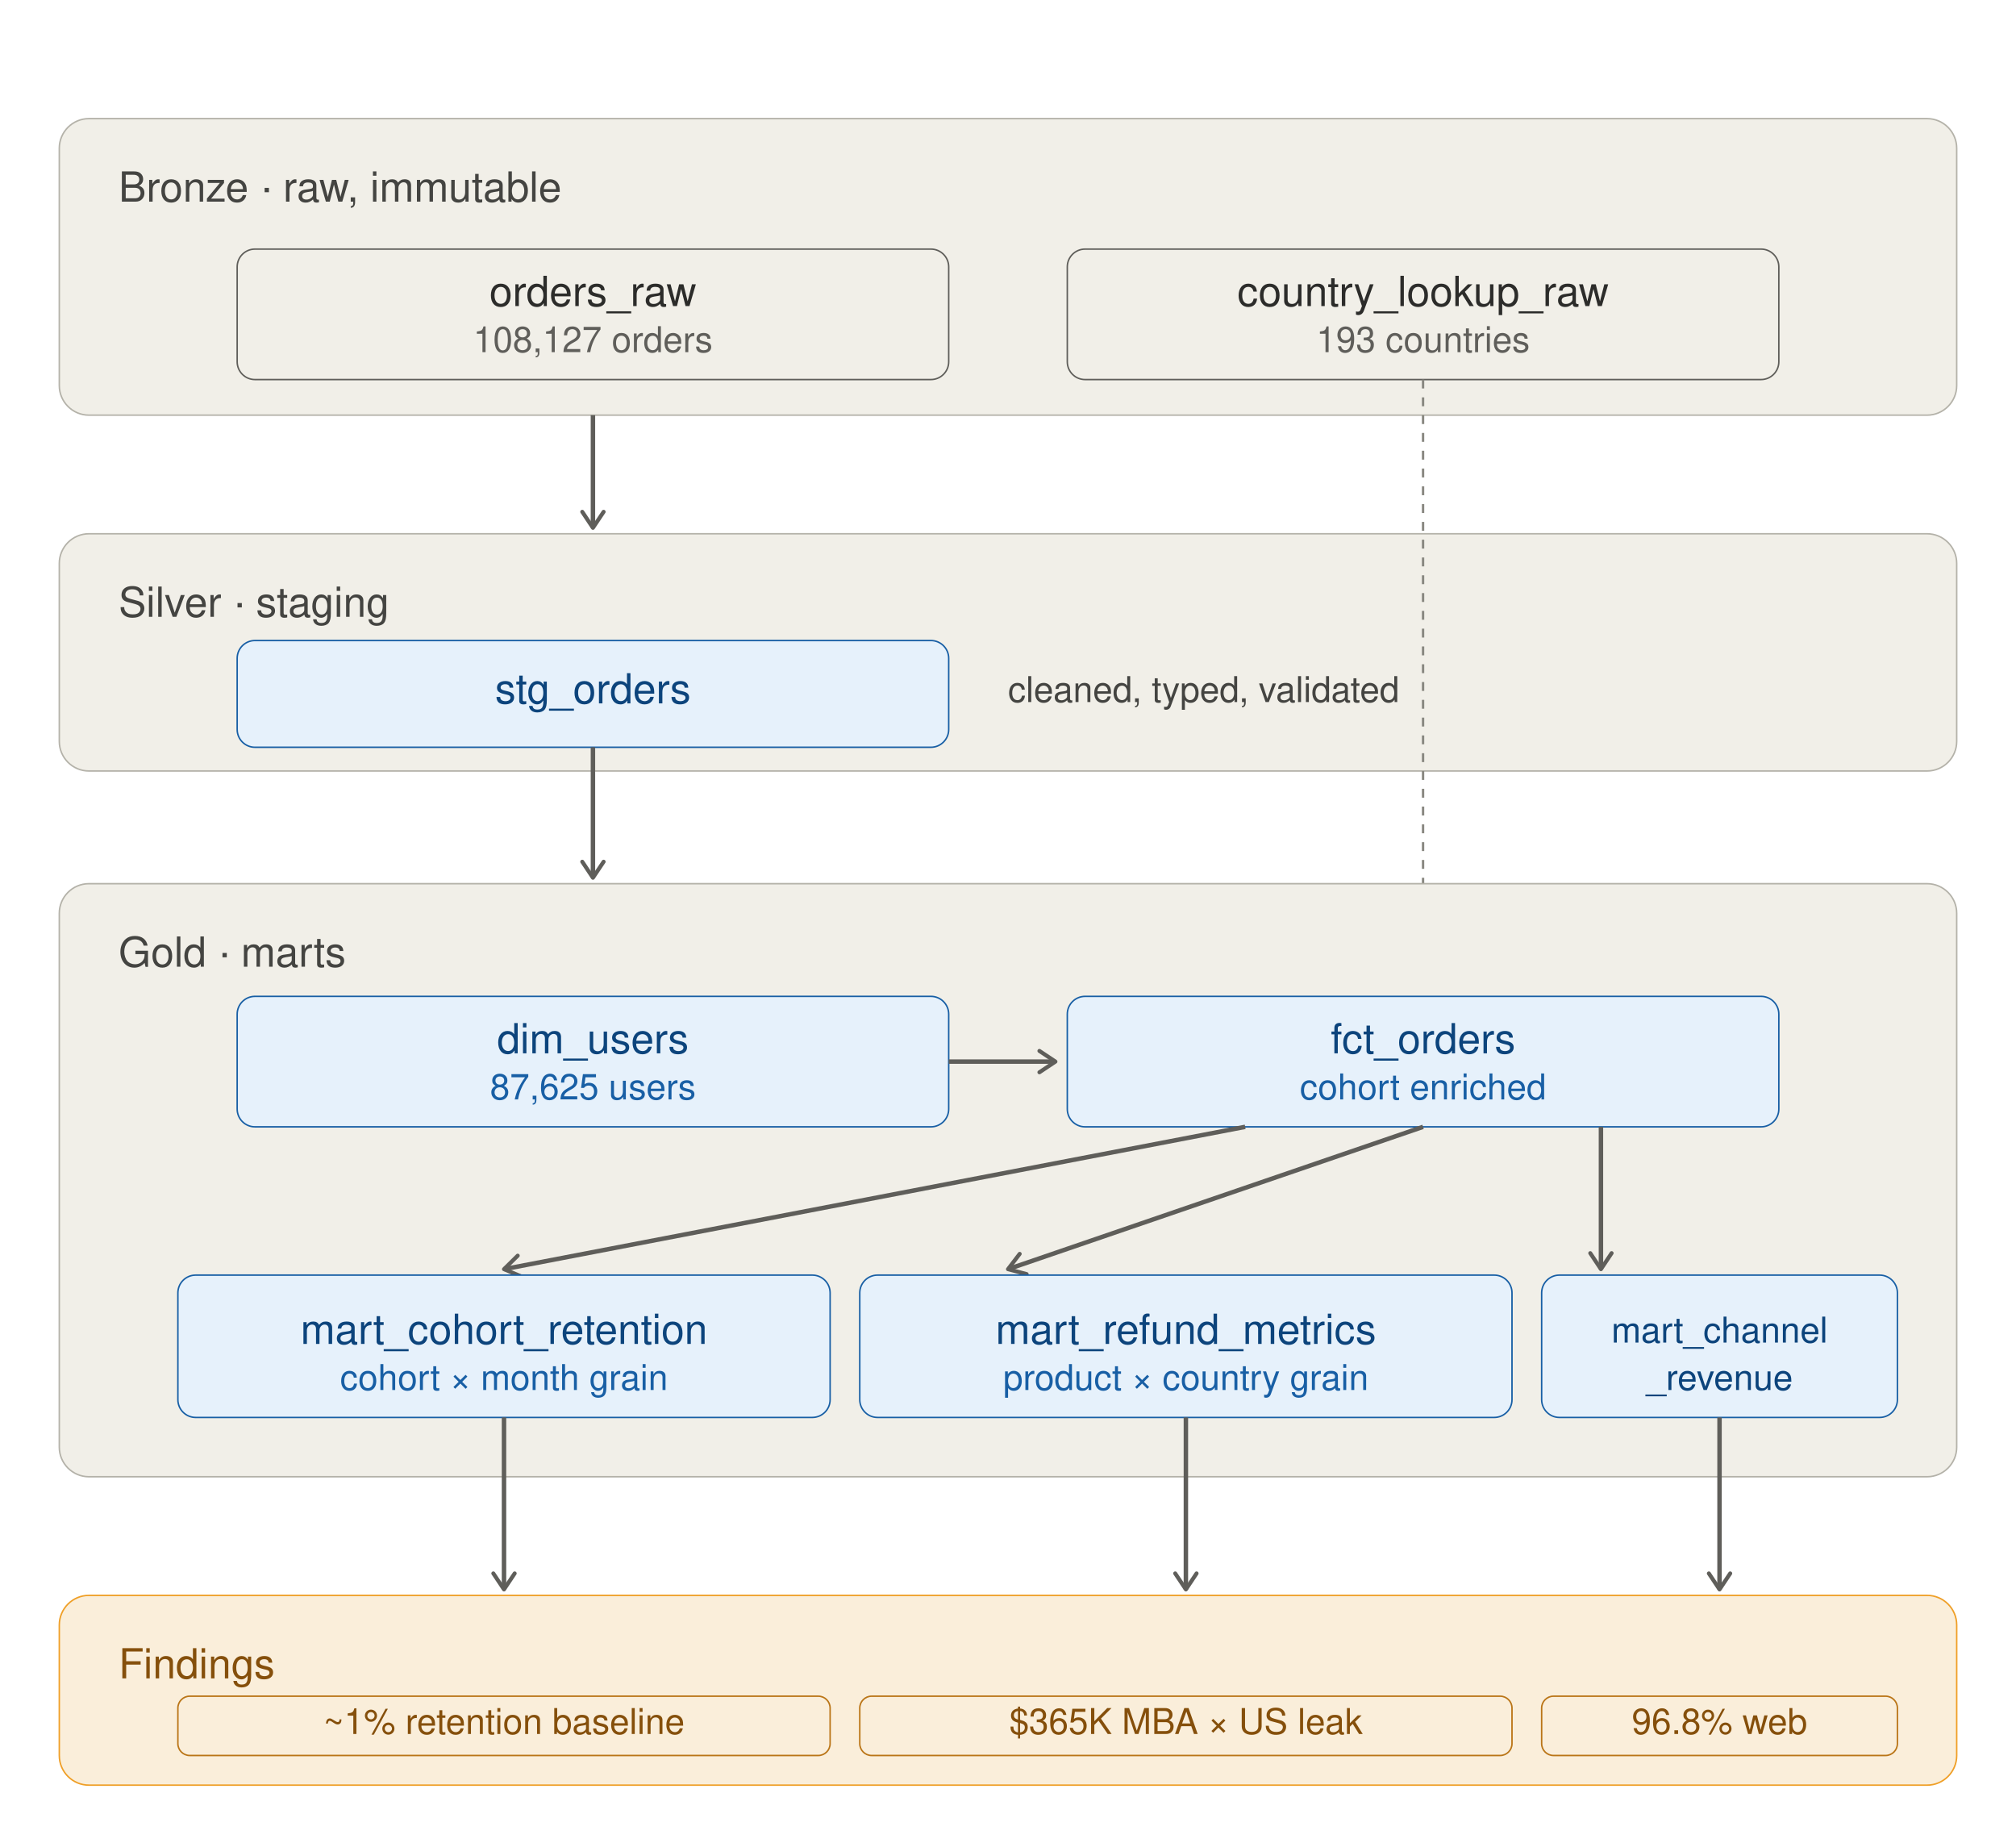
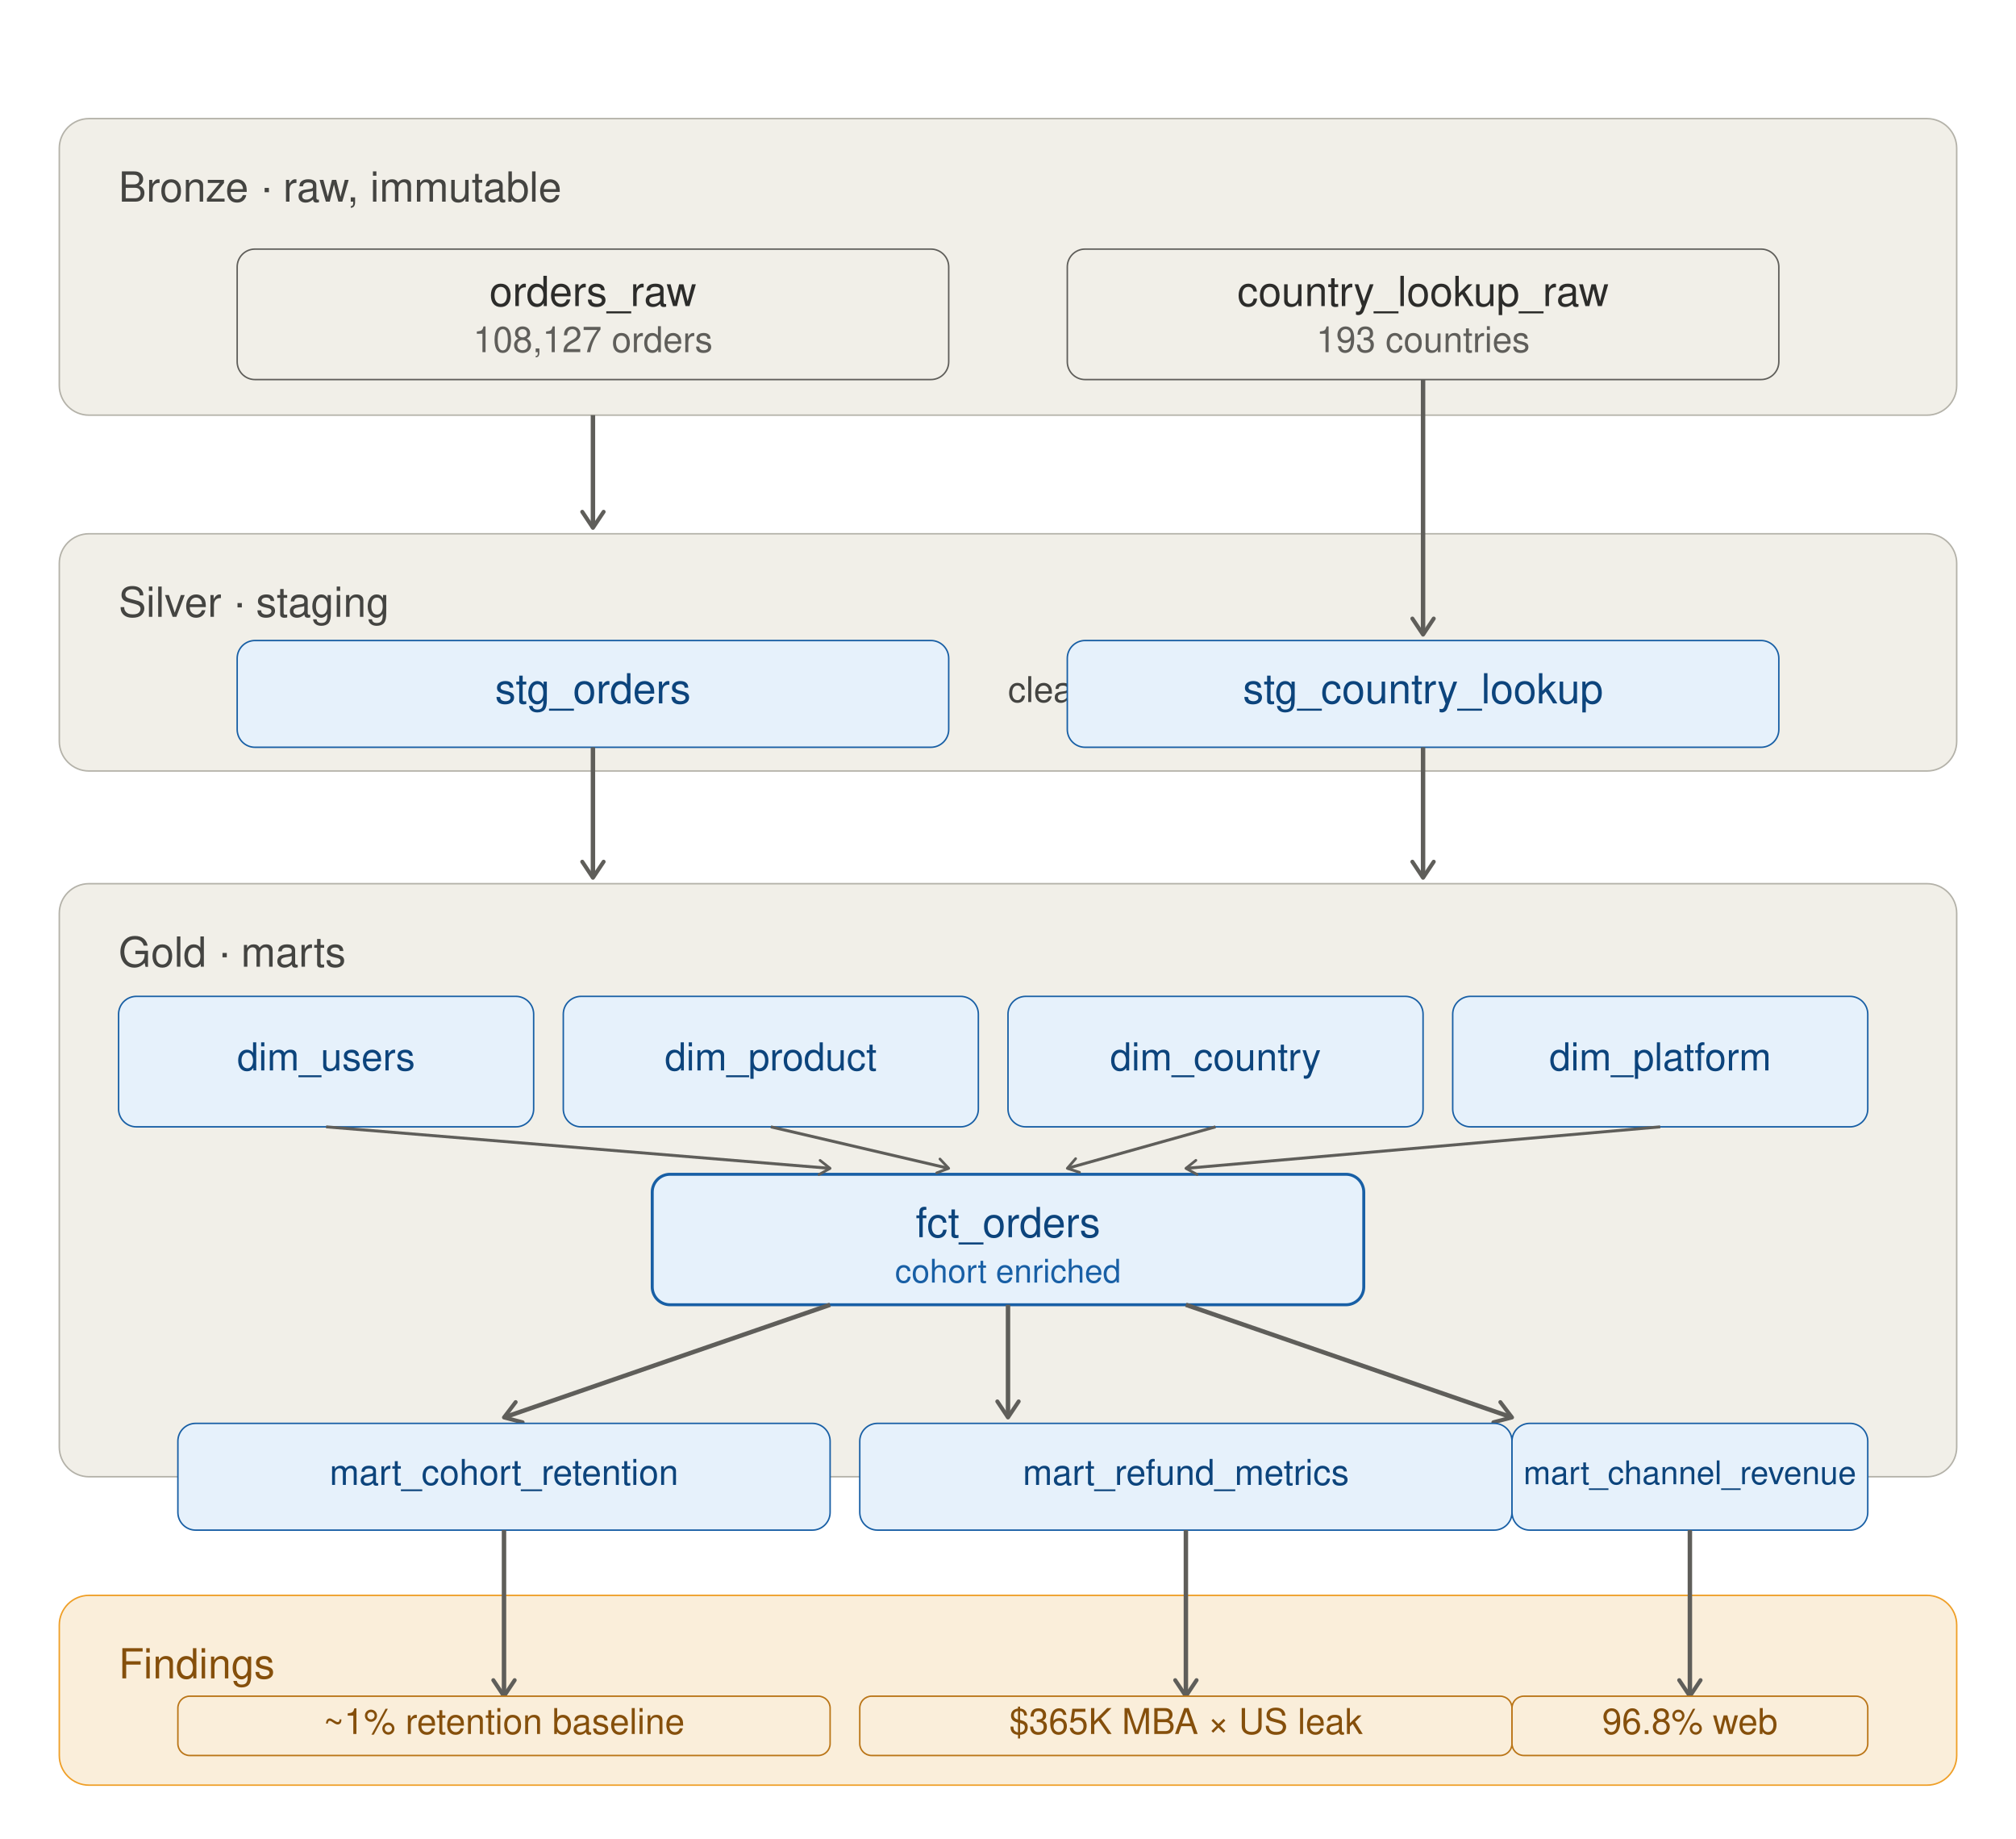
<svg xmlns="http://www.w3.org/2000/svg" width="100%" viewBox="0 0 680 620" font-family="Helvetica, Arial, sans-serif">
  <defs>
    <marker id="arrow" viewBox="0 0 10 10" refX="8" refY="5" markerWidth="6" markerHeight="6" orient="auto-start-reverse">
      <path d="M2 1L8 5L2 9" fill="none" stroke="context-stroke" stroke-width="1.5" stroke-linecap="round" stroke-linejoin="round" />
    </marker>
  </defs>
  <rect x="20" y="40" width="640" height="100" rx="10" fill="#F1EFE8" stroke="#B4B2A9" stroke-width="0.5" />
  <text x="40" y="68" font-size="14" font-weight="500" fill="#444441">Bronze · raw, immutable</text>
  <rect x="80" y="84" width="240" height="44" rx="6" fill="#F1EFE8" stroke="#5F5E5A" stroke-width="0.5" />
  <text x="200" y="100" font-size="14" font-weight="500" fill="#2C2C2A" text-anchor="middle" dominant-baseline="central">orders_raw</text>
  <text x="200" y="116" font-size="12" fill="#5F5E5A" text-anchor="middle" dominant-baseline="central">108,127 orders</text>
  <rect x="360" y="84" width="240" height="44" rx="6" fill="#F1EFE8" stroke="#5F5E5A" stroke-width="0.5" />
  <text x="480" y="100" font-size="14" font-weight="500" fill="#2C2C2A" text-anchor="middle" dominant-baseline="central">country_lookup_raw</text>
  <text x="480" y="116" font-size="12" fill="#5F5E5A" text-anchor="middle" dominant-baseline="central">193 countries</text>
  <line x1="200" y1="140" x2="200" y2="178" stroke="#5F5E5A" stroke-width="1.5" marker-end="url(#arrow)" />
  <rect x="20" y="180" width="640" height="80" rx="10" fill="#F1EFE8" stroke="#B4B2A9" stroke-width="0.5" />
  <text x="40" y="208" font-size="14" font-weight="500" fill="#444441">Silver · staging</text>
  <rect x="80" y="216" width="240" height="36" rx="6" fill="#E6F1FB" stroke="#185FA5" stroke-width="0.5" />
  <text x="200" y="234" font-size="14" font-weight="500" fill="#0C447C" text-anchor="middle" dominant-baseline="central">stg_orders</text>
  <text x="340" y="234" font-size="12" fill="#444441" dominant-baseline="central">cleaned, typed, validated</text>
+   <rect x="360" y="216" width="240" height="36" rx="6" fill="#E6F1FB" stroke="#185FA5" stroke-width="0.5" />
+   <text x="480" y="234" font-size="14" font-weight="500" fill="#0C447C" text-anchor="middle" dominant-baseline="central">stg_country_lookup</text>
  <line x1="200" y1="252" x2="200" y2="296" stroke="#5F5E5A" stroke-width="1.5" marker-end="url(#arrow)" />
-   <path d="M480 128 L480 316" fill="none" stroke="#888780" stroke-width="0.8" stroke-dasharray="3 3" marker-end="url(#arrow)" />
+   <line x1="480" y1="128" x2="480" y2="214" stroke="#5F5E5A" stroke-width="1.5" marker-end="url(#arrow)" />
+   <line x1="480" y1="252" x2="480" y2="296" stroke="#5F5E5A" stroke-width="1.5" marker-end="url(#arrow)" />
  <rect x="20" y="298" width="640" height="200" rx="10" fill="#F1EFE8" stroke="#B4B2A9" stroke-width="0.5" />
  <text x="40" y="326" font-size="14" font-weight="500" fill="#444441">Gold · marts</text>
-   <rect x="80" y="336" width="240" height="44" rx="6" fill="#E6F1FB" stroke="#185FA5" stroke-width="0.5" />
-   <text x="200" y="352" font-size="14" font-weight="500" fill="#0C447C" text-anchor="middle" dominant-baseline="central">dim_users</text>
-   <text x="200" y="368" font-size="12" fill="#185FA5" text-anchor="middle" dominant-baseline="central">87,625 users</text>
-   <rect x="360" y="336" width="240" height="44" rx="6" fill="#E6F1FB" stroke="#185FA5" stroke-width="0.5" />
-   <text x="480" y="352" font-size="14" font-weight="500" fill="#0C447C" text-anchor="middle" dominant-baseline="central">fct_orders</text>
-   <text x="480" y="368" font-size="12" fill="#185FA5" text-anchor="middle" dominant-baseline="central">cohort enriched</text>
-   <line x1="320" y1="358" x2="356" y2="358" stroke="#5F5E5A" stroke-width="1.5" marker-end="url(#arrow)" />
-   <line x1="420" y1="380" x2="170" y2="428" stroke="#5F5E5A" stroke-width="1.5" marker-end="url(#arrow)" />
-   <line x1="480" y1="380" x2="340" y2="428" stroke="#5F5E5A" stroke-width="1.5" marker-end="url(#arrow)" />
-   <line x1="540" y1="380" x2="540" y2="428" stroke="#5F5E5A" stroke-width="1.5" marker-end="url(#arrow)" />
-   <rect x="60" y="430" width="220" height="48" rx="6" fill="#E6F1FB" stroke="#185FA5" stroke-width="0.5" />
-   <text x="170" y="450" font-size="14" font-weight="500" fill="#0C447C" text-anchor="middle" dominant-baseline="central">mart_cohort_retention</text>
-   <text x="170" y="466" font-size="12" fill="#185FA5" text-anchor="middle" dominant-baseline="central">cohort × month grain</text>
-   <rect x="290" y="430" width="220" height="48" rx="6" fill="#E6F1FB" stroke="#185FA5" stroke-width="0.5" />
-   <text x="400" y="450" font-size="14" font-weight="500" fill="#0C447C" text-anchor="middle" dominant-baseline="central">mart_refund_metrics</text>
-   <text x="400" y="466" font-size="12" fill="#185FA5" text-anchor="middle" dominant-baseline="central">product × country grain</text>
-   <rect x="520" y="430" width="120" height="48" rx="6" fill="#E6F1FB" stroke="#185FA5" stroke-width="0.5" />
-   <text x="580" y="450" font-size="12" fill="#0C447C" text-anchor="middle" dominant-baseline="central">mart_channel</text>
-   <text x="580" y="466" font-size="12" fill="#0C447C" text-anchor="middle" dominant-baseline="central">_revenue</text>
-   <line x1="170" y1="478" x2="170" y2="536" stroke="#5F5E5A" stroke-width="1.5" marker-end="url(#arrow)" />
-   <line x1="400" y1="478" x2="400" y2="536" stroke="#5F5E5A" stroke-width="1.5" marker-end="url(#arrow)" />
-   <line x1="580" y1="478" x2="580" y2="536" stroke="#5F5E5A" stroke-width="1.5" marker-end="url(#arrow)" />
+   <rect x="40" y="336" width="140" height="44" rx="6" fill="#E6F1FB" stroke="#185FA5" stroke-width="0.5" />
+   <text x="110" y="358" font-size="13" font-weight="500" fill="#0C447C" text-anchor="middle" dominant-baseline="central">dim_users</text>
+   <rect x="190" y="336" width="140" height="44" rx="6" fill="#E6F1FB" stroke="#185FA5" stroke-width="0.5" />
+   <text x="260" y="358" font-size="13" font-weight="500" fill="#0C447C" text-anchor="middle" dominant-baseline="central">dim_product</text>
+   <rect x="340" y="336" width="140" height="44" rx="6" fill="#E6F1FB" stroke="#185FA5" stroke-width="0.5" />
+   <text x="410" y="358" font-size="13" font-weight="500" fill="#0C447C" text-anchor="middle" dominant-baseline="central">dim_country</text>
+   <rect x="490" y="336" width="140" height="44" rx="6" fill="#E6F1FB" stroke="#185FA5" stroke-width="0.5" />
+   <text x="560" y="358" font-size="13" font-weight="500" fill="#0C447C" text-anchor="middle" dominant-baseline="central">dim_platform</text>
+   <rect x="220" y="396" width="240" height="44" rx="6" fill="#E6F1FB" stroke="#185FA5" stroke-width="1" />
+   <text x="340" y="414" font-size="14" font-weight="500" fill="#0C447C" text-anchor="middle" dominant-baseline="central">fct_orders</text>
+   <text x="340" y="430" font-size="11" fill="#185FA5" text-anchor="middle" dominant-baseline="central">cohort enriched</text>
+   <line x1="110" y1="380" x2="280" y2="394" stroke="#5F5E5A" stroke-width="1" marker-end="url(#arrow)" />
+   <line x1="260" y1="380" x2="320" y2="394" stroke="#5F5E5A" stroke-width="1" marker-end="url(#arrow)" />
+   <line x1="410" y1="380" x2="360" y2="394" stroke="#5F5E5A" stroke-width="1" marker-end="url(#arrow)" />
+   <line x1="560" y1="380" x2="400" y2="394" stroke="#5F5E5A" stroke-width="1" marker-end="url(#arrow)" />
+   <line x1="280" y1="440" x2="170" y2="478" stroke="#5F5E5A" stroke-width="1.5" marker-end="url(#arrow)" />
+   <line x1="340" y1="440" x2="340" y2="478" stroke="#5F5E5A" stroke-width="1.5" marker-end="url(#arrow)" />
+   <line x1="400" y1="440" x2="510" y2="478" stroke="#5F5E5A" stroke-width="1.5" marker-end="url(#arrow)" />
+   <rect x="60" y="480" width="220" height="36" rx="6" fill="#E6F1FB" stroke="#185FA5" stroke-width="0.5" />
+   <text x="170" y="498" font-size="12" font-weight="500" fill="#0C447C" text-anchor="middle" dominant-baseline="central">mart_cohort_retention</text>
+   <rect x="290" y="480" width="220" height="36" rx="6" fill="#E6F1FB" stroke="#185FA5" stroke-width="0.5" />
+   <text x="400" y="498" font-size="12" font-weight="500" fill="#0C447C" text-anchor="middle" dominant-baseline="central">mart_refund_metrics</text>
+   <rect x="510" y="480" width="120" height="36" rx="6" fill="#E6F1FB" stroke="#185FA5" stroke-width="0.5" />
+   <text x="570" y="498" font-size="11" font-weight="500" fill="#0C447C" text-anchor="middle" dominant-baseline="central">mart_channel_revenue</text>
  <rect x="20" y="538" width="640" height="64" rx="10" fill="#FAEEDA" stroke="#EF9F27" stroke-width="0.5" />
  <text x="40" y="566" font-size="14" font-weight="500" fill="#854F0B">Findings</text>
+   <line x1="170" y1="516" x2="170" y2="572" stroke="#5F5E5A" stroke-width="1.5" marker-end="url(#arrow)" />
+   <line x1="400" y1="516" x2="400" y2="572" stroke="#5F5E5A" stroke-width="1.5" marker-end="url(#arrow)" />
+   <line x1="570" y1="516" x2="570" y2="572" stroke="#5F5E5A" stroke-width="1.5" marker-end="url(#arrow)" />
  <rect x="60" y="572" width="220" height="20" rx="4" fill="#FAEEDA" stroke="#BA7517" stroke-width="0.5" />
  <text x="170" y="582" font-size="12" fill="#854F0B" text-anchor="middle" dominant-baseline="central">~1% retention baseline</text>
  <rect x="290" y="572" width="220" height="20" rx="4" fill="#FAEEDA" stroke="#BA7517" stroke-width="0.5" />
  <text x="400" y="582" font-size="12" fill="#854F0B" text-anchor="middle" dominant-baseline="central">$365K MBA × US leak</text>
-   <rect x="520" y="572" width="120" height="20" rx="4" fill="#FAEEDA" stroke="#BA7517" stroke-width="0.5" />
-   <text x="580" y="582" font-size="12" fill="#854F0B" text-anchor="middle" dominant-baseline="central">96.8% web</text>
+   <rect x="510" y="572" width="120" height="20" rx="4" fill="#FAEEDA" stroke="#BA7517" stroke-width="0.5" />
+   <text x="570" y="582" font-size="12" fill="#854F0B" text-anchor="middle" dominant-baseline="central">96.8% web</text>
</svg>
